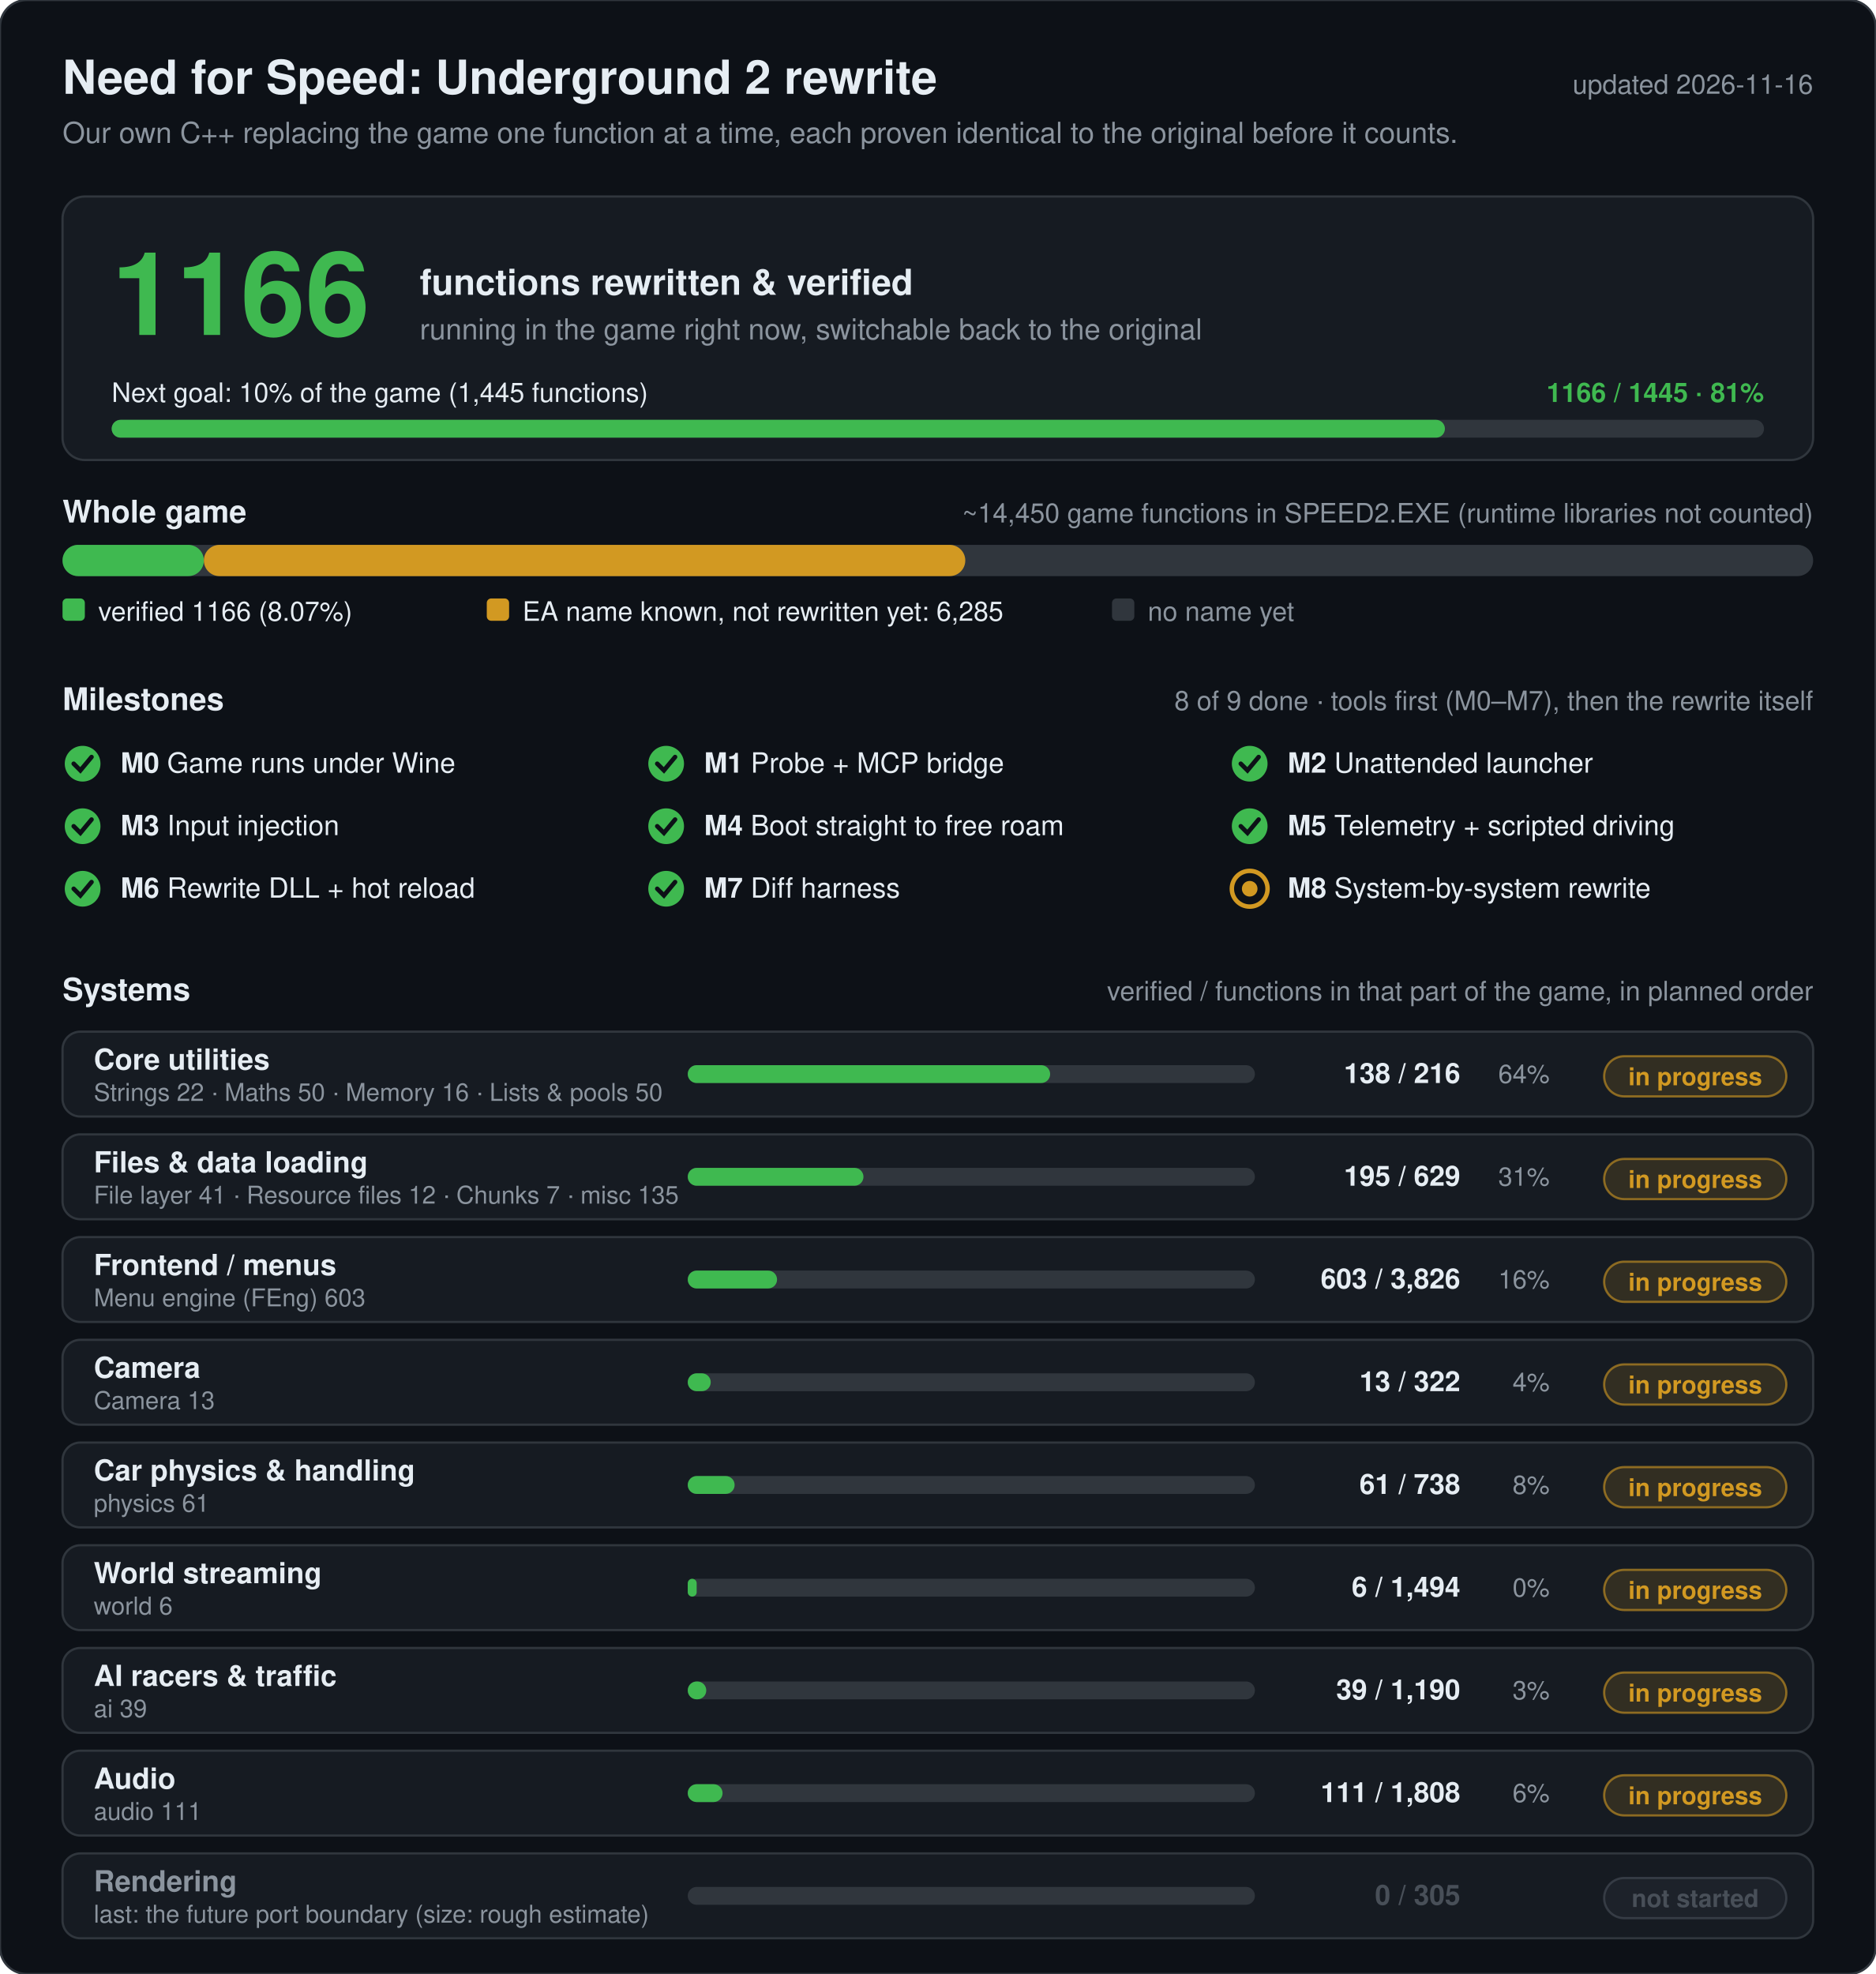
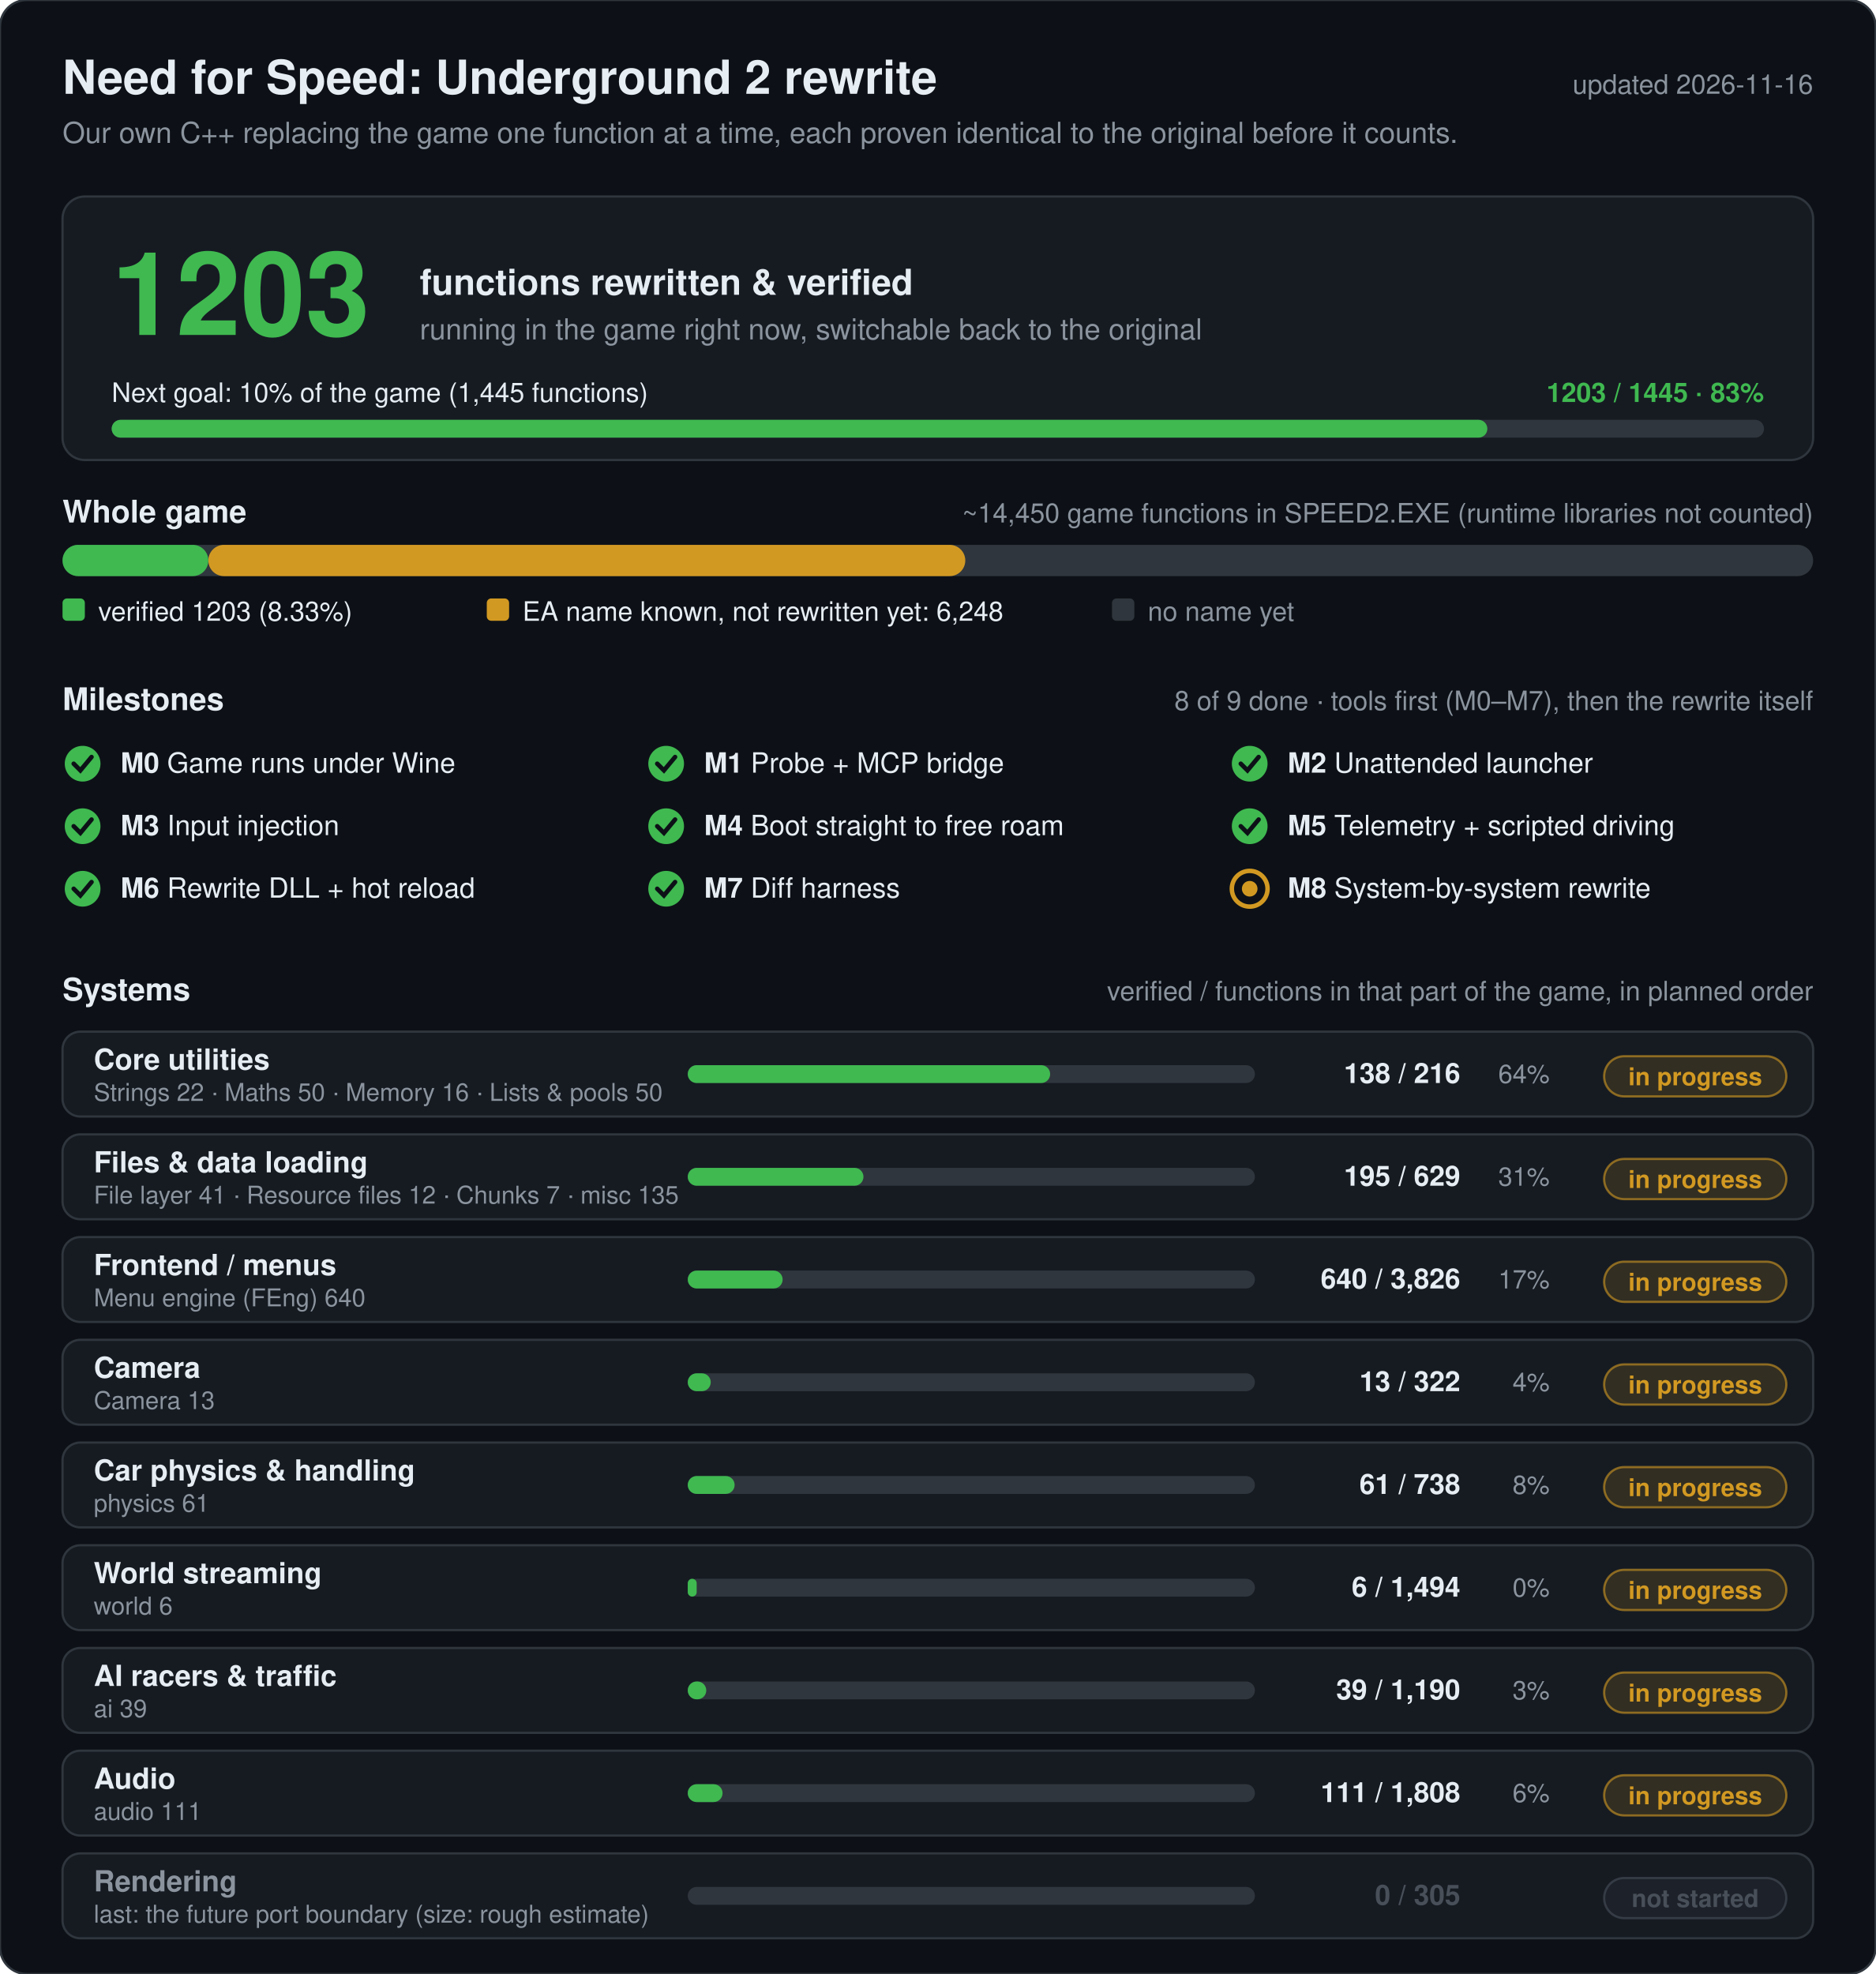
<svg xmlns="http://www.w3.org/2000/svg" width="840" height="884" viewBox="0 0 840 884" font-family="-apple-system, Segoe UI, Helvetica, Arial, sans-serif">
  <rect width="840" height="884" rx="12" fill="#0d1117" stroke="#30363d" />
  <text x="28" y="42" font-size="21" font-weight="700" fill="#e6edf3">Need for Speed: Underground 2 rewrite</text>
  <text x="812" y="42" font-size="12" fill="#8b949e" text-anchor="end">updated 2026-11-16</text>
  <text x="28" y="64" font-size="13" fill="#8b949e">Our own C++ replacing the game one function at a time, each proven identical to the original before it counts.</text>
  <rect x="28" y="88" width="784" height="118" rx="10" fill="#161b22" stroke="#30363d" />
-   <text x="50" y="150" font-size="52" font-weight="800" fill="#3fb950">1166</text>
+   <text x="50" y="150" font-size="52" font-weight="800" fill="#3fb950">1203</text>
  <text x="188" y="132" font-size="16" font-weight="600" fill="#e6edf3">functions rewritten &amp; verified</text>
  <text x="188" y="152" font-size="13" fill="#8b949e">running in the game right now, switchable back to the original</text>
  <text x="50" y="180" font-size="12" fill="#e6edf3">Next goal: 10% of the game (1,445 functions)</text>
-   <text x="790" y="180" font-size="12" font-weight="700" fill="#3fb950" text-anchor="end">1166 / 1445 · 81%</text>
+   <text x="790" y="180" font-size="12" font-weight="700" fill="#3fb950" text-anchor="end">1203 / 1445 · 83%</text>
  <rect x="50" y="188" width="740" height="8" rx="4.0" fill="#30363d" />
-   <rect x="50.0" y="188" width="597.1" height="8" rx="4.0" fill="#3fb950" />
+   <rect x="50.0" y="188" width="616.1" height="8" rx="4.0" fill="#3fb950" />
  <text x="28" y="234" font-size="14" font-weight="600" fill="#e6edf3">Whole game</text>
  <text x="812" y="234" font-size="12" fill="#8b949e" text-anchor="end">~14,450 game functions in SPEED2.EXE (runtime libraries not counted)</text>
  <rect x="28" y="244" width="784" height="14" rx="7.0" fill="#30363d" />
-   <rect x="28.0" y="244" width="63.3" height="14" rx="7.0" fill="#3fb950" />
-   <rect x="91.3" y="244" width="341.0" height="14" rx="7.0" fill="#d29922" />
+   <rect x="28.0" y="244" width="65.3" height="14" rx="7.0" fill="#3fb950" />
+   <rect x="93.3" y="244" width="339.0" height="14" rx="7.0" fill="#d29922" />
  <rect x="28" y="268" width="10" height="10" rx="2" fill="#3fb950" />
-   <text x="44" y="278" font-size="12" fill="#e6edf3">verified 1166 (8.07%)</text>
+   <text x="44" y="278" font-size="12" fill="#e6edf3">verified 1203 (8.33%)</text>
  <rect x="218" y="268" width="10" height="10" rx="2" fill="#d29922" />
-   <text x="234" y="278" font-size="12" fill="#e6edf3">EA name known, not rewritten yet: 6,285</text>
+   <text x="234" y="278" font-size="12" fill="#e6edf3">EA name known, not rewritten yet: 6,248</text>
  <rect x="498" y="268" width="10" height="10" rx="2" fill="#30363d" />
  <text x="514" y="278" font-size="12" fill="#8b949e">no name yet</text>
  <text x="28" y="318" font-size="14" font-weight="600" fill="#e6edf3">Milestones</text>
  <text x="812" y="318" font-size="12" fill="#8b949e" text-anchor="end">8 of 9 done · tools first (M0–M7), then the rewrite itself</text>
  <circle cx="37.0" cy="342" r="8" fill="#3fb950" />
  <path d="M33.0 342 l3 3 l5 -6" stroke="#0d1117" stroke-width="2" fill="none" stroke-linecap="round" />
  <text x="54.0" y="346" font-size="12.5" fill="#e6edf3">
    <tspan font-weight="700">M0</tspan> Game runs under Wine</text>
  <circle cx="298.333" cy="342" r="8" fill="#3fb950" />
  <path d="M294.333 342 l3 3 l5 -6" stroke="#0d1117" stroke-width="2" fill="none" stroke-linecap="round" />
  <text x="315.333" y="346" font-size="12.5" fill="#e6edf3">
    <tspan font-weight="700">M1</tspan> Probe + MCP bridge</text>
  <circle cx="559.667" cy="342" r="8" fill="#3fb950" />
  <path d="M555.667 342 l3 3 l5 -6" stroke="#0d1117" stroke-width="2" fill="none" stroke-linecap="round" />
  <text x="576.667" y="346" font-size="12.5" fill="#e6edf3">
    <tspan font-weight="700">M2</tspan> Unattended launcher</text>
  <circle cx="37.0" cy="370" r="8" fill="#3fb950" />
  <path d="M33.0 370 l3 3 l5 -6" stroke="#0d1117" stroke-width="2" fill="none" stroke-linecap="round" />
  <text x="54.0" y="374" font-size="12.5" fill="#e6edf3">
    <tspan font-weight="700">M3</tspan> Input injection</text>
  <circle cx="298.333" cy="370" r="8" fill="#3fb950" />
  <path d="M294.333 370 l3 3 l5 -6" stroke="#0d1117" stroke-width="2" fill="none" stroke-linecap="round" />
  <text x="315.333" y="374" font-size="12.5" fill="#e6edf3">
    <tspan font-weight="700">M4</tspan> Boot straight to free roam</text>
  <circle cx="559.667" cy="370" r="8" fill="#3fb950" />
  <path d="M555.667 370 l3 3 l5 -6" stroke="#0d1117" stroke-width="2" fill="none" stroke-linecap="round" />
  <text x="576.667" y="374" font-size="12.5" fill="#e6edf3">
    <tspan font-weight="700">M5</tspan> Telemetry + scripted driving</text>
  <circle cx="37.0" cy="398" r="8" fill="#3fb950" />
  <path d="M33.0 398 l3 3 l5 -6" stroke="#0d1117" stroke-width="2" fill="none" stroke-linecap="round" />
  <text x="54.0" y="402" font-size="12.5" fill="#e6edf3">
    <tspan font-weight="700">M6</tspan> Rewrite DLL + hot reload</text>
  <circle cx="298.333" cy="398" r="8" fill="#3fb950" />
  <path d="M294.333 398 l3 3 l5 -6" stroke="#0d1117" stroke-width="2" fill="none" stroke-linecap="round" />
  <text x="315.333" y="402" font-size="12.5" fill="#e6edf3">
    <tspan font-weight="700">M7</tspan> Diff harness</text>
  <circle cx="559.667" cy="398" r="8" fill="none" stroke="#d29922" stroke-width="2" />
  <circle cx="559.667" cy="398" r="3.5" fill="#d29922" />
  <text x="576.667" y="402" font-size="12.5" fill="#e6edf3">
    <tspan font-weight="700">M8</tspan> System-by-system rewrite</text>
  <text x="28" y="448" font-size="14" font-weight="600" fill="#e6edf3">Systems</text>
  <text x="812" y="448" font-size="12" fill="#8b949e" text-anchor="end">verified / functions in that part of the game, in planned order</text>
  <rect x="28" y="462" width="784" height="38" rx="8" fill="#161b22" stroke="#30363d" />
  <text x="42" y="479" font-size="13" font-weight="600" fill="#e6edf3">Core utilities</text>
  <text x="42" y="493" font-size="11" fill="#8b949e">Strings 22 · Maths 50 · Memory 16 · Lists &amp; pools 50</text>
  <rect x="308" y="477" width="254" height="8" rx="4.0" fill="#30363d" />
  <rect x="308.0" y="477" width="162.3" height="8" rx="4.0" fill="#3fb950" />
  <text x="654" y="485" font-size="12.5" font-weight="700" fill="#e6edf3" text-anchor="end">138 / 216</text>
  <text x="694" y="485" font-size="11.5" fill="#8b949e" text-anchor="end">64%</text>
  <rect x="718.4" y="473" width="81.6" height="18" rx="9" fill="#d29922" fill-opacity="0.15" stroke="#d29922" stroke-opacity="0.6" />
  <text x="759.2" y="486" font-size="11" font-weight="600" fill="#d29922" text-anchor="middle">in progress</text>
  <rect x="28" y="508" width="784" height="38" rx="8" fill="#161b22" stroke="#30363d" />
  <text x="42" y="525" font-size="13" font-weight="600" fill="#e6edf3">Files &amp; data loading</text>
  <text x="42" y="539" font-size="11" fill="#8b949e">File layer 41 · Resource files 12 · Chunks 7 · misc 135</text>
  <rect x="308" y="523" width="254" height="8" rx="4.0" fill="#30363d" />
  <rect x="308.0" y="523" width="78.7" height="8" rx="4.0" fill="#3fb950" />
  <text x="654" y="531" font-size="12.5" font-weight="700" fill="#e6edf3" text-anchor="end">195 / 629</text>
  <text x="694" y="531" font-size="11.5" fill="#8b949e" text-anchor="end">31%</text>
  <rect x="718.4" y="519" width="81.6" height="18" rx="9" fill="#d29922" fill-opacity="0.15" stroke="#d29922" stroke-opacity="0.6" />
  <text x="759.2" y="532" font-size="11" font-weight="600" fill="#d29922" text-anchor="middle">in progress</text>
  <rect x="28" y="554" width="784" height="38" rx="8" fill="#161b22" stroke="#30363d" />
  <text x="42" y="571" font-size="13" font-weight="600" fill="#e6edf3">Frontend / menus</text>
-   <text x="42" y="585" font-size="11" fill="#8b949e">Menu engine (FEng) 603</text>
+   <text x="42" y="585" font-size="11" fill="#8b949e">Menu engine (FEng) 640</text>
  <rect x="308" y="569" width="254" height="8" rx="4.0" fill="#30363d" />
-   <rect x="308.0" y="569" width="40.0" height="8" rx="4.0" fill="#3fb950" />
-   <text x="654" y="577" font-size="12.5" font-weight="700" fill="#e6edf3" text-anchor="end">603 / 3,826</text>
-   <text x="694" y="577" font-size="11.5" fill="#8b949e" text-anchor="end">16%</text>
+   <rect x="308.0" y="569" width="42.5" height="8" rx="4.0" fill="#3fb950" />
+   <text x="654" y="577" font-size="12.5" font-weight="700" fill="#e6edf3" text-anchor="end">640 / 3,826</text>
+   <text x="694" y="577" font-size="11.5" fill="#8b949e" text-anchor="end">17%</text>
  <rect x="718.4" y="565" width="81.6" height="18" rx="9" fill="#d29922" fill-opacity="0.15" stroke="#d29922" stroke-opacity="0.6" />
  <text x="759.2" y="578" font-size="11" font-weight="600" fill="#d29922" text-anchor="middle">in progress</text>
  <rect x="28" y="600" width="784" height="38" rx="8" fill="#161b22" stroke="#30363d" />
  <text x="42" y="617" font-size="13" font-weight="600" fill="#e6edf3">Camera</text>
  <text x="42" y="631" font-size="11" fill="#8b949e">Camera 13</text>
  <rect x="308" y="615" width="254" height="8" rx="4.0" fill="#30363d" />
  <rect x="308.0" y="615" width="10.3" height="8" rx="4.0" fill="#3fb950" />
  <text x="654" y="623" font-size="12.5" font-weight="700" fill="#e6edf3" text-anchor="end">13 / 322</text>
  <text x="694" y="623" font-size="11.5" fill="#8b949e" text-anchor="end">4%</text>
  <rect x="718.4" y="611" width="81.6" height="18" rx="9" fill="#d29922" fill-opacity="0.15" stroke="#d29922" stroke-opacity="0.6" />
  <text x="759.2" y="624" font-size="11" font-weight="600" fill="#d29922" text-anchor="middle">in progress</text>
  <rect x="28" y="646" width="784" height="38" rx="8" fill="#161b22" stroke="#30363d" />
  <text x="42" y="663" font-size="13" font-weight="600" fill="#e6edf3">Car physics &amp; handling</text>
  <text x="42" y="677" font-size="11" fill="#8b949e">physics 61</text>
  <rect x="308" y="661" width="254" height="8" rx="4.0" fill="#30363d" />
  <rect x="308.0" y="661" width="21.0" height="8" rx="4.0" fill="#3fb950" />
  <text x="654" y="669" font-size="12.5" font-weight="700" fill="#e6edf3" text-anchor="end">61 / 738</text>
  <text x="694" y="669" font-size="11.5" fill="#8b949e" text-anchor="end">8%</text>
  <rect x="718.4" y="657" width="81.6" height="18" rx="9" fill="#d29922" fill-opacity="0.15" stroke="#d29922" stroke-opacity="0.6" />
  <text x="759.2" y="670" font-size="11" font-weight="600" fill="#d29922" text-anchor="middle">in progress</text>
  <rect x="28" y="692" width="784" height="38" rx="8" fill="#161b22" stroke="#30363d" />
  <text x="42" y="709" font-size="13" font-weight="600" fill="#e6edf3">World streaming</text>
  <text x="42" y="723" font-size="11" fill="#8b949e">world 6</text>
  <rect x="308" y="707" width="254" height="8" rx="4.0" fill="#30363d" />
  <rect x="308.0" y="707" width="4.0" height="8" rx="2.0" fill="#3fb950" />
  <text x="654" y="715" font-size="12.5" font-weight="700" fill="#e6edf3" text-anchor="end">6 / 1,494</text>
  <text x="694" y="715" font-size="11.5" fill="#8b949e" text-anchor="end">0%</text>
  <rect x="718.4" y="703" width="81.6" height="18" rx="9" fill="#d29922" fill-opacity="0.15" stroke="#d29922" stroke-opacity="0.6" />
  <text x="759.2" y="716" font-size="11" font-weight="600" fill="#d29922" text-anchor="middle">in progress</text>
  <rect x="28" y="738" width="784" height="38" rx="8" fill="#161b22" stroke="#30363d" />
  <text x="42" y="755" font-size="13" font-weight="600" fill="#e6edf3">AI racers &amp; traffic</text>
  <text x="42" y="769" font-size="11" fill="#8b949e">ai 39</text>
  <rect x="308" y="753" width="254" height="8" rx="4.0" fill="#30363d" />
  <rect x="308.0" y="753" width="8.3" height="8" rx="4.0" fill="#3fb950" />
  <text x="654" y="761" font-size="12.5" font-weight="700" fill="#e6edf3" text-anchor="end">39 / 1,190</text>
  <text x="694" y="761" font-size="11.5" fill="#8b949e" text-anchor="end">3%</text>
  <rect x="718.4" y="749" width="81.6" height="18" rx="9" fill="#d29922" fill-opacity="0.15" stroke="#d29922" stroke-opacity="0.6" />
  <text x="759.2" y="762" font-size="11" font-weight="600" fill="#d29922" text-anchor="middle">in progress</text>
  <rect x="28" y="784" width="784" height="38" rx="8" fill="#161b22" stroke="#30363d" />
  <text x="42" y="801" font-size="13" font-weight="600" fill="#e6edf3">Audio</text>
  <text x="42" y="815" font-size="11" fill="#8b949e">audio 111</text>
  <rect x="308" y="799" width="254" height="8" rx="4.0" fill="#30363d" />
  <rect x="308.0" y="799" width="15.6" height="8" rx="4.0" fill="#3fb950" />
  <text x="654" y="807" font-size="12.5" font-weight="700" fill="#e6edf3" text-anchor="end">111 / 1,808</text>
  <text x="694" y="807" font-size="11.5" fill="#8b949e" text-anchor="end">6%</text>
  <rect x="718.4" y="795" width="81.6" height="18" rx="9" fill="#d29922" fill-opacity="0.15" stroke="#d29922" stroke-opacity="0.6" />
  <text x="759.2" y="808" font-size="11" font-weight="600" fill="#d29922" text-anchor="middle">in progress</text>
  <rect x="28" y="830" width="784" height="38" rx="8" fill="#161b22" stroke="#30363d" />
  <text x="42" y="847" font-size="13" font-weight="600" fill="#8b949e">Rendering</text>
  <text x="42" y="861" font-size="11" fill="#8b949e">last: the future port boundary (size: rough estimate)</text>
  <rect x="308" y="845" width="254" height="8" rx="4.0" fill="#30363d" />
  <text x="654" y="853" font-size="12.5" font-weight="700" fill="#484f58" text-anchor="end">0 / 305</text>
  <rect x="718.4" y="841" width="81.6" height="18" rx="9" fill="#484f58" fill-opacity="0.15" stroke="#484f58" stroke-opacity="0.6" />
  <text x="759.2" y="854" font-size="11" font-weight="600" fill="#484f58" text-anchor="middle">not started</text>
</svg>
